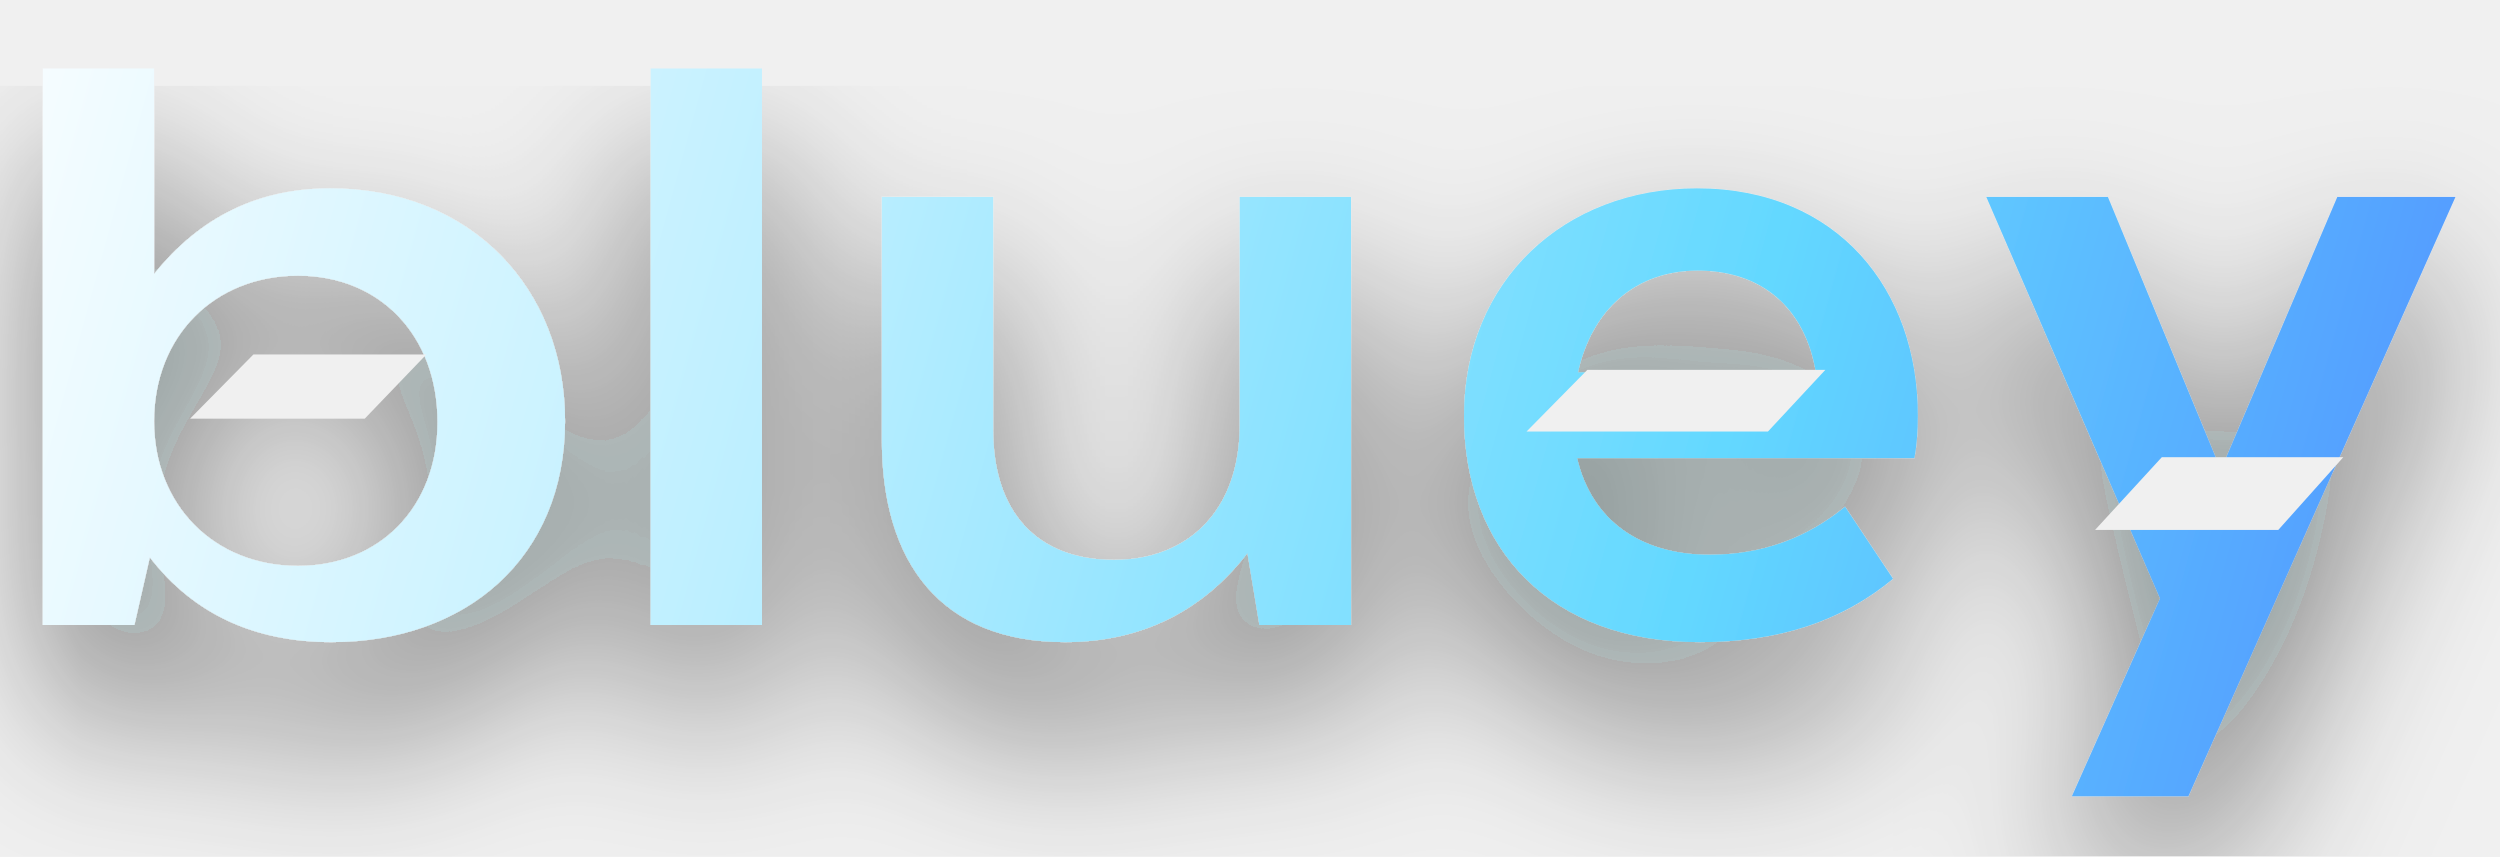
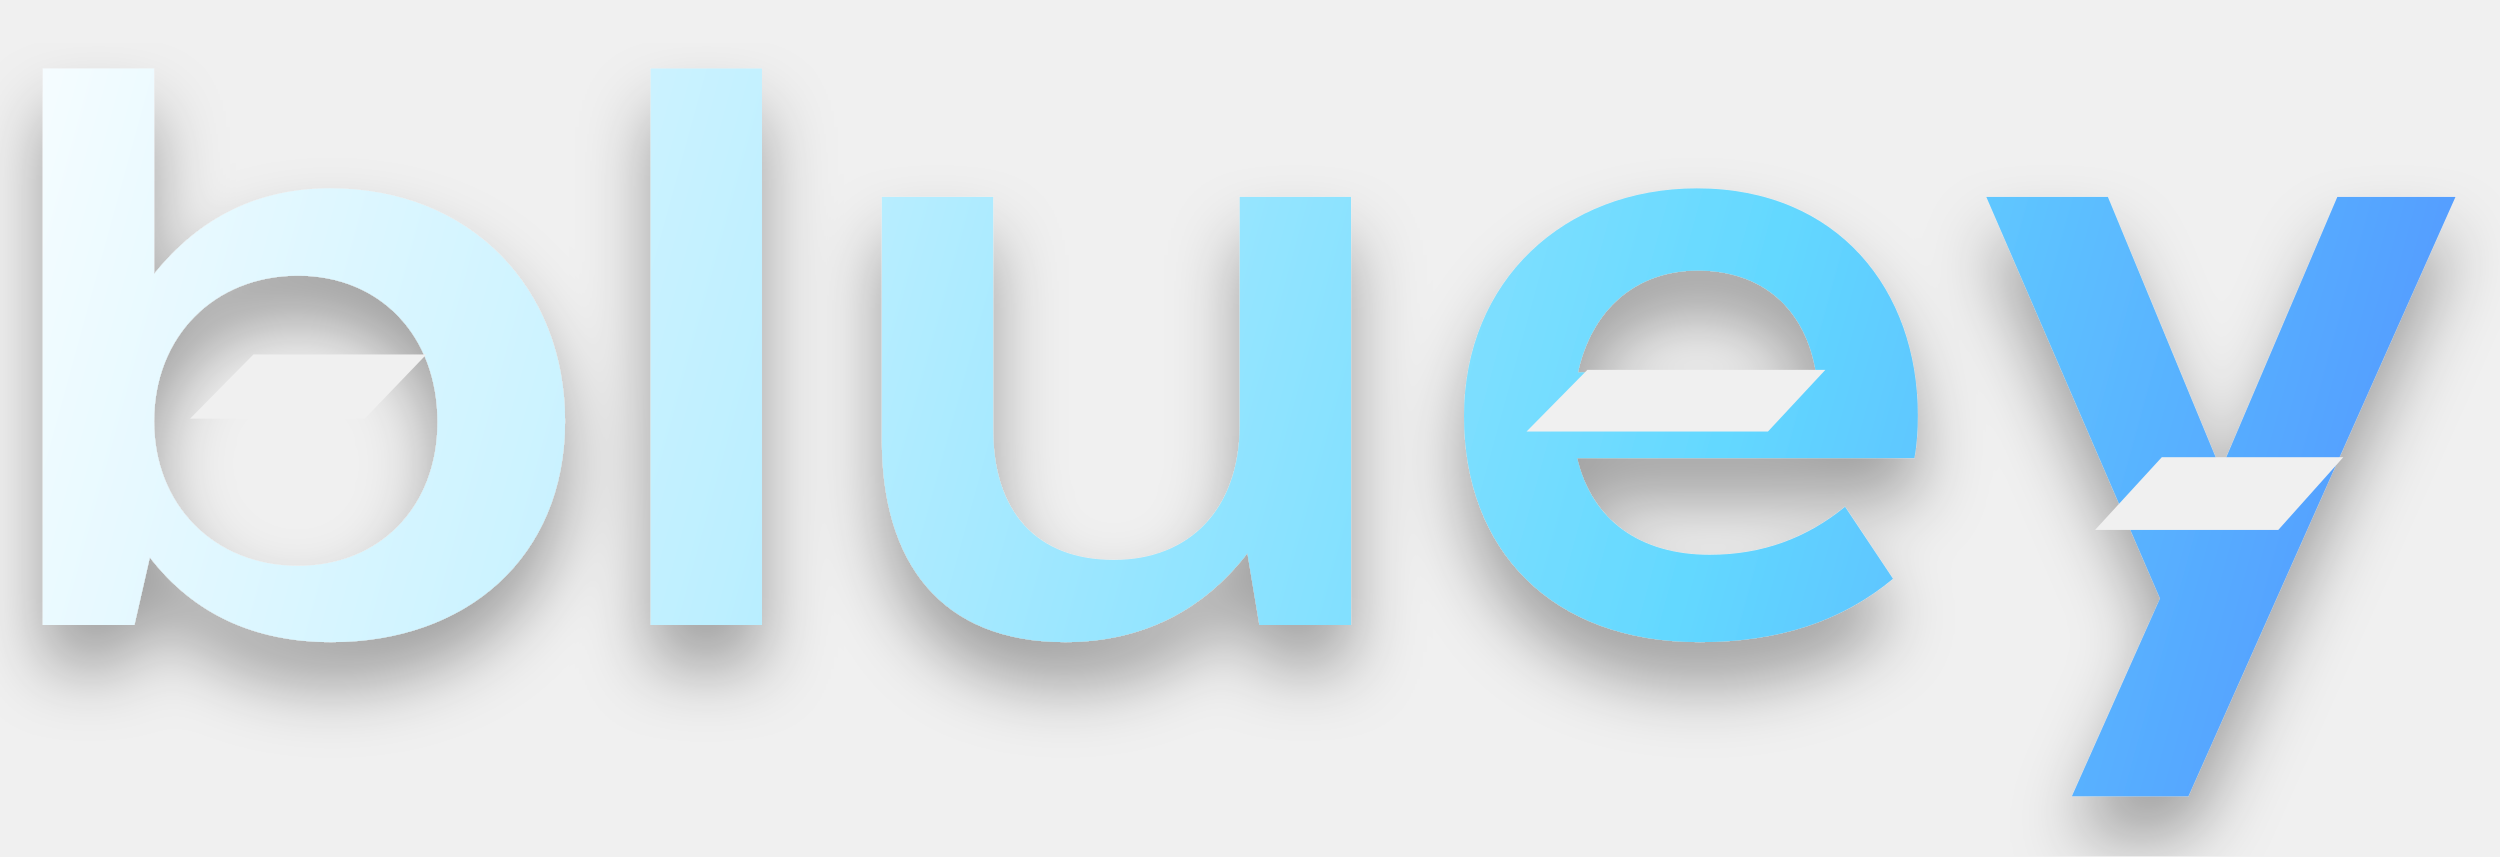
<svg xmlns="http://www.w3.org/2000/svg" viewBox="0 0 292 100" role="img" aria-label="bluey">
  <defs>
    <linearGradient id="wordmark-fill" x1="0" y1="8" x2="292" y2="88" gradientUnits="userSpaceOnUse">
      <stop stop-color="#f8fdff" />
      <stop offset=".32" stop-color="#bdefff" />
      <stop offset=".68" stop-color="#63d8ff" />
      <stop offset="1" stop-color="#4f8dff" />
    </linearGradient>
    <filter id="wordmark-glow" x="-16" y="-18" width="324" height="132" filterUnits="userSpaceOnUse" color-interpolation-filters="sRGB">
-       <feDropShadow dx="0" dy="0" stdDeviation="3.5" flood-color="#63d8ff" flood-opacity=".30" />
-       <feDropShadow dx="0" dy="10" stdDeviation="10" flood-color="#020811" flood-opacity=".55" />
+       <feDropShadow dx="0" dy="0" stdDeviation="1.25" flood-color="#63d8ff" flood-opacity=".16" />
+       <feDropShadow dx="0" dy="5" stdDeviation="4" flood-color="#020811" flood-opacity=".34" />
    </filter>
    <mask id="wordmark-cut-mask" maskUnits="userSpaceOnUse" x="0" y="0" width="292" height="100">
      <rect width="292" height="100" fill="#fff" />
      <path d="M29.6 41.4h20.2l-7.2 7.5H22.2l7.4-7.5Z" fill="#000" />
      <path d="M185.4 43.2h27.8l-6.7 7.2h-28.2l7.1-7.2Z" fill="#000" />
      <path d="M252.5 53.4h21.2l-7.6 8.5h-21.4l7.8-8.5Z" fill="#000" />
    </mask>
  </defs>
  <g fill="url(#wordmark-fill)" fill-rule="evenodd" filter="url(#wordmark-glow)" mask="url(#wordmark-cut-mask)">
    <path d="M5 8h13v24c5.4-6.7 12.2-10 20.6-10 16.3 0 27.4 11.6 27.4 27.2C66 65.1 54.5 75 38.7 75c-9 0-16.1-3.3-21.2-9.9L15.7 73H5V8Zm13 41.2c0 9.8 7 16.9 16.8 16.9 9.6 0 16.3-6.9 16.3-16.8 0-10.1-6.7-17.1-16.3-17.1C25 32.2 18 39.3 18 49.2Z" />
    <path d="M76 8h13v65H76V8Z" />
    <path d="M103 23h13v27.2c0 9.6 5.1 15.2 14.1 15.2 8.8 0 14.7-5.9 14.7-15.7V23h13v50h-10.7l-1.4-8.4C140.7 71.1 133.6 75 124.4 75 109.8 75 103 65.6 103 51.4V23Z" />
    <path d="M171 48.6C171 32.8 182.7 22 198.2 22 214.7 22 224 33.9 224 48.5c0 1.7-.1 3.4-.4 5H184.2c1.7 7.3 7.4 11.3 15.5 11.3 6.2 0 11.4-2 15.8-5.6l5.6 8.4C215.2 72.5 207.8 75 198.5 75 181.2 75 171 64.2 171 48.6Zm13.3-5.1h27.8c-1.2-7.4-6.2-11.9-13.8-11.9-7.3 0-12.4 4.6-14 11.9Z" />
    <path d="M232 23h14.2l13.2 31.9L273 23h13.8l-31.2 70H242l10.3-23.1L232 23Z" />
  </g>
</svg>
